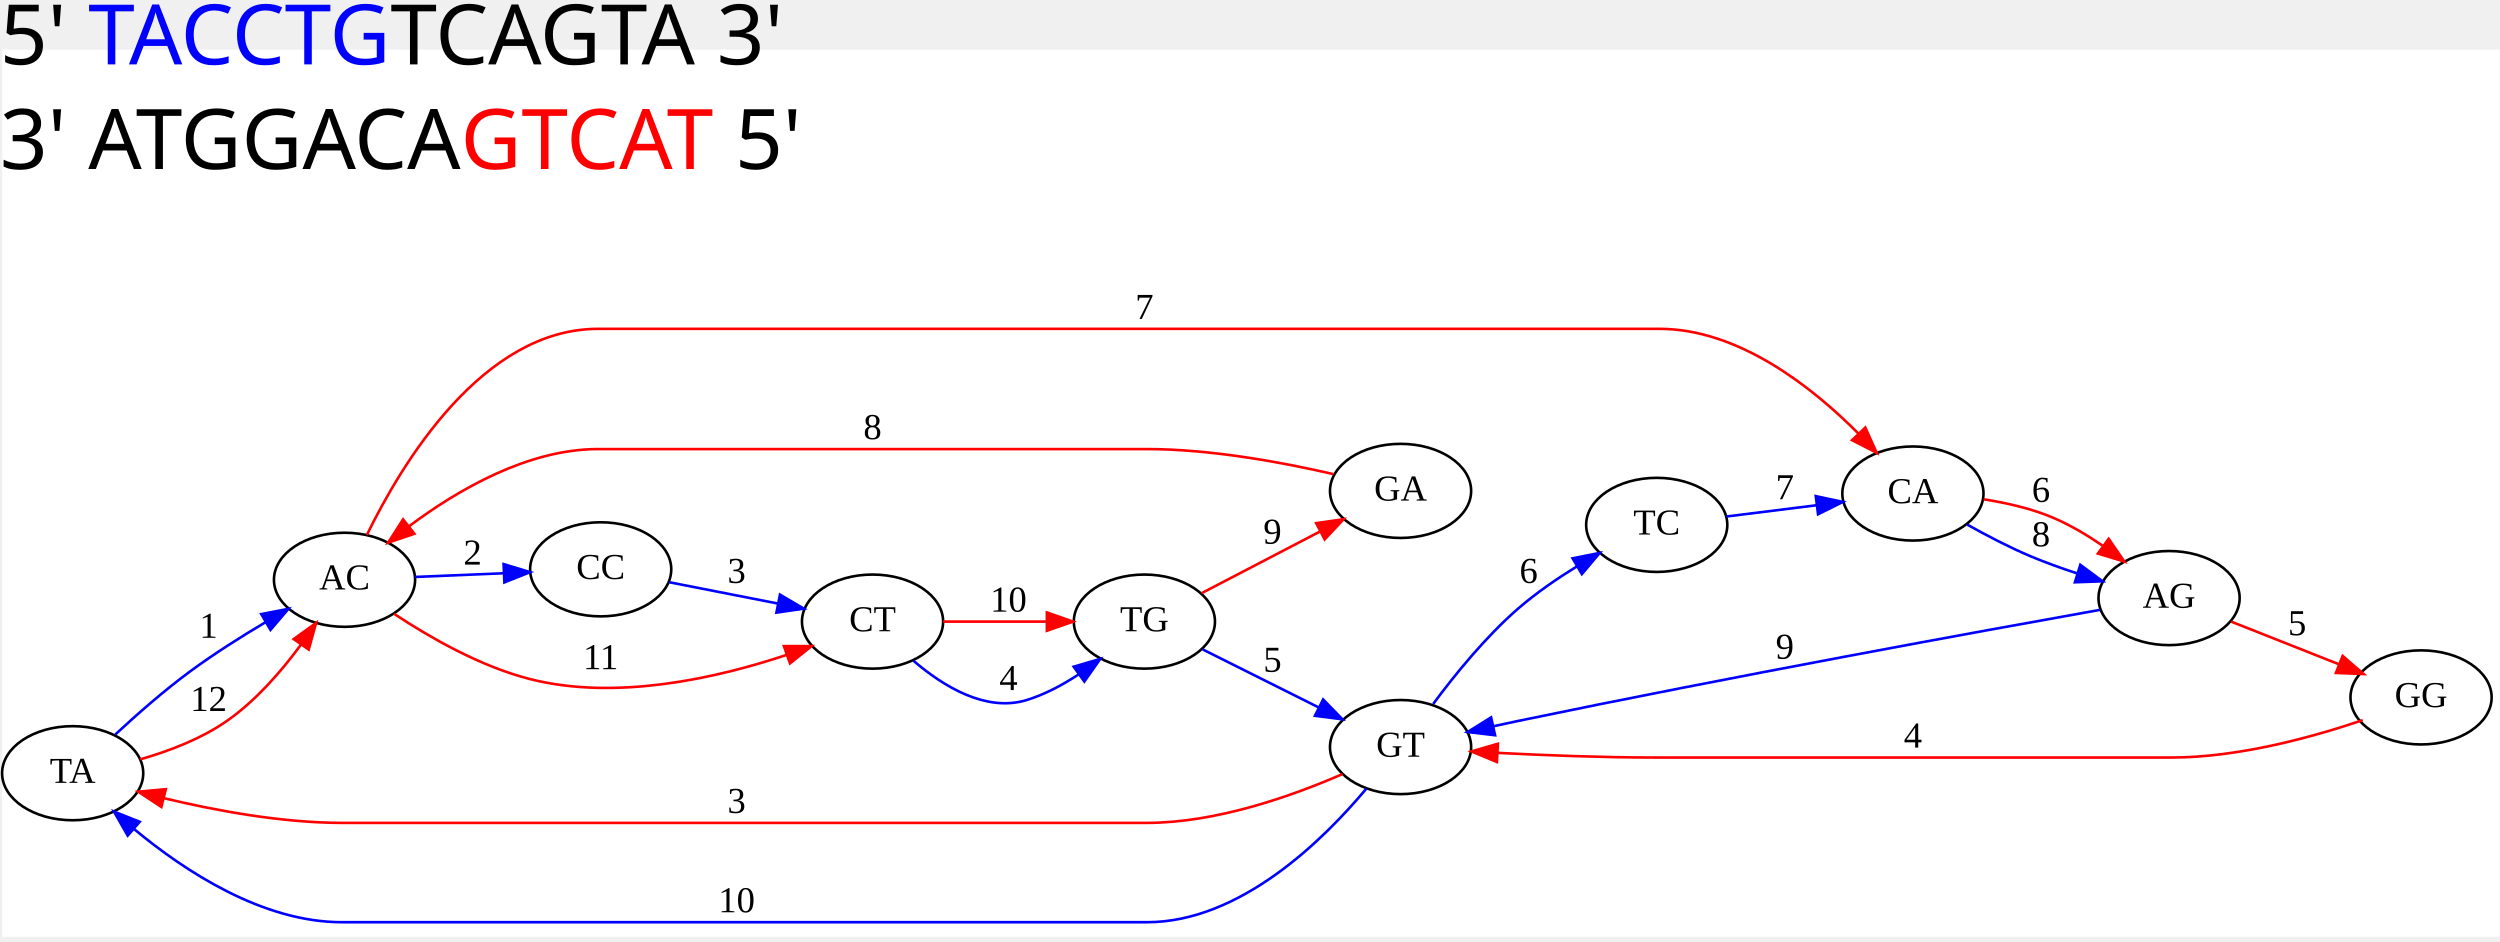
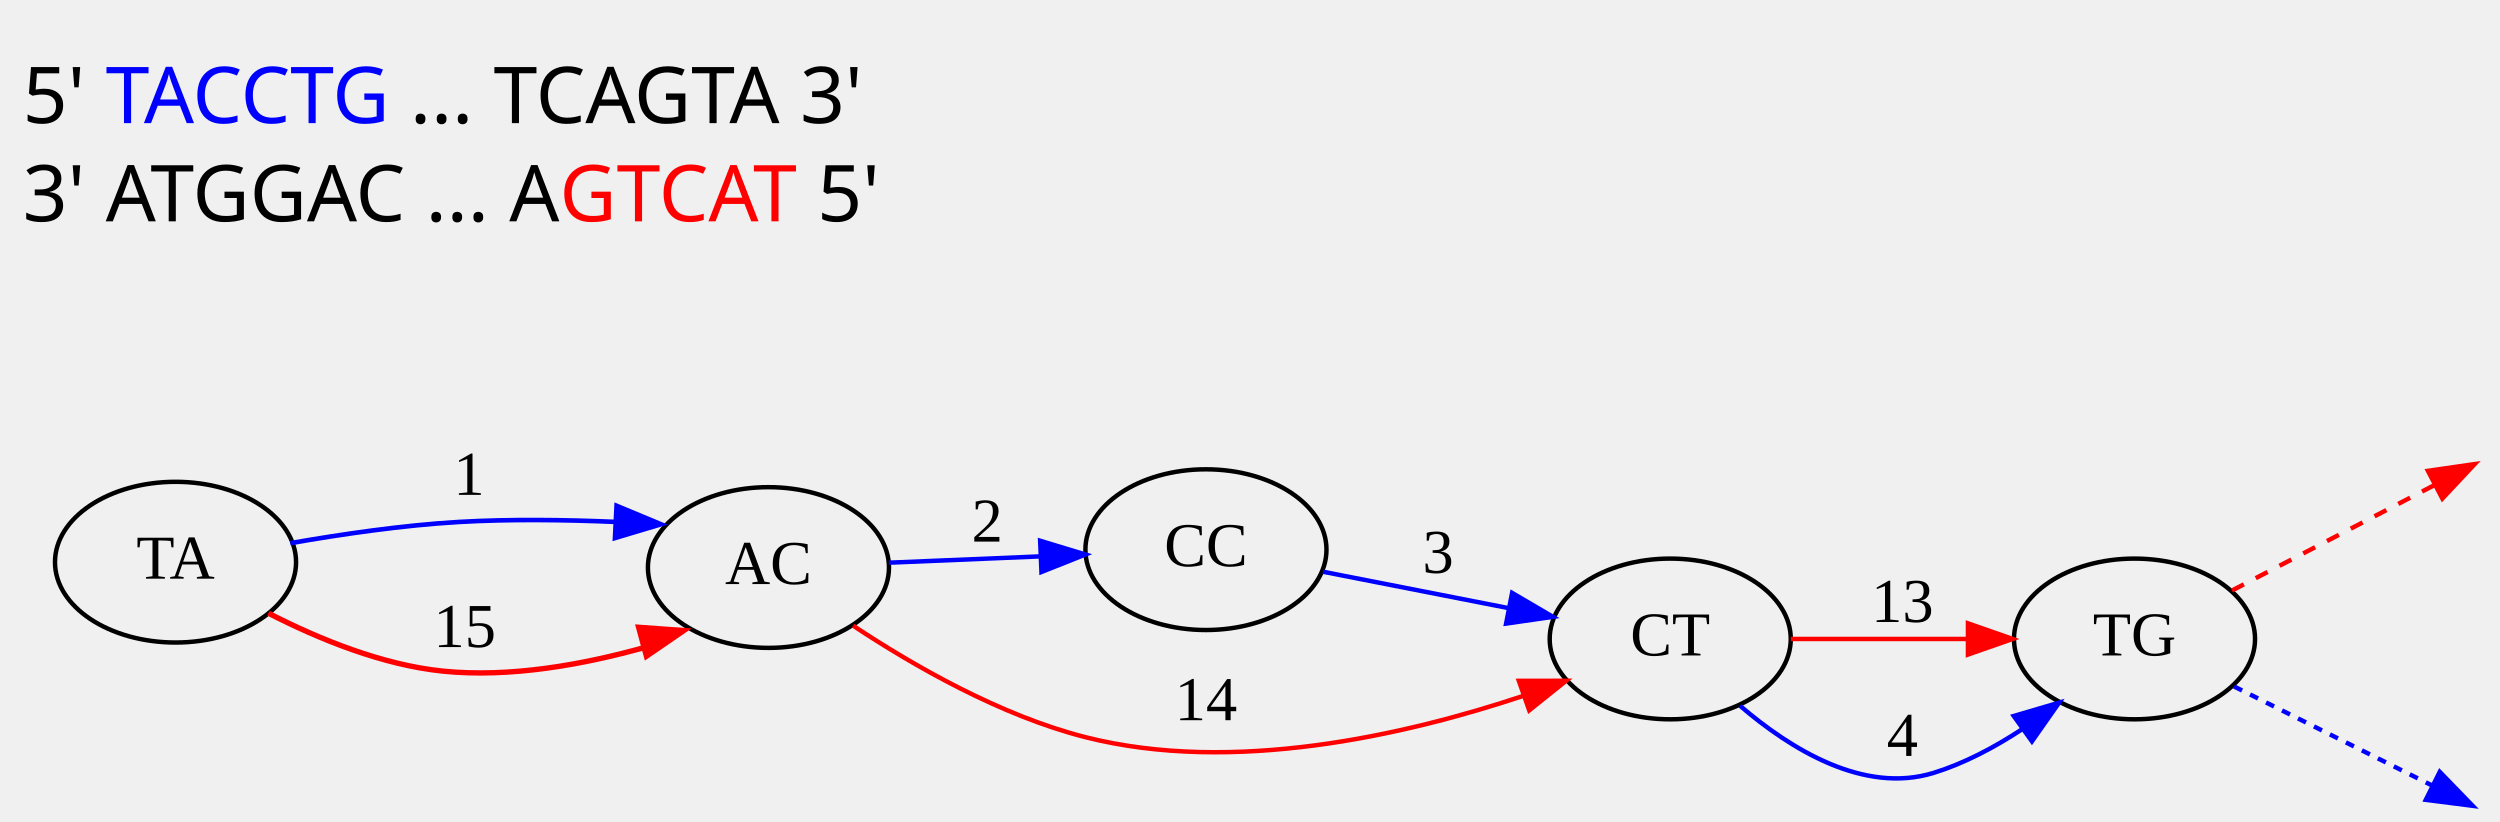
- <svg xmlns="http://www.w3.org/2000/svg" version="1.1" id="svg2" viewBox="0 0 956.4 360" height="450" width="1195.5">
+ <svg xmlns="http://www.w3.org/2000/svg" version="1.1" id="svg2" viewBox="0 0 560 184" height="230" width="700">
  <defs id="defs268" />
-   <polygon transform="matrix(0.9911086,0,0,1.346829,5.304116,350.9822)" points="-4,5 -4,-246 959,-246 959,5 -4,5 " id="polygon7" style="fill:#ffffff;stroke:#ffffff" />
-   <g transform="translate(0.8,352.8)" id="node1" class="node">
+   <g transform="translate(12.31733,182.9253)" id="node1" class="node">
    <ellipse cx="27" cy="-57" rx="27" ry="18" id="ellipse12" d="m 54,-57 c 0,9.941 -12.088,18 -27,18 -14.912,0 -27,-8.059 -27,-18 0,-9.941 12.088,-18 27,-18 14.912,0 27,8.059 27,18 z" style="fill:none;stroke:#000000" />
    <text x="27" y="-53.3" font-size="14.00" id="text14" style="font-size:14px;text-anchor:middle;font-family:'Times New Roman,serif'">TA</text>
  </g>
-   <g transform="translate(0.8,352.8)" id="node3" class="node">
+   <g transform="translate(41.13067,258.1253)" id="node3" class="node">
    <ellipse cx="131" cy="-131" rx="27" ry="18" id="ellipse19" d="m 158,-131 c 0,9.941 -12.088,18 -27,18 -14.912,0 -27,-8.059 -27,-18 0,-9.941 12.088,-18 27,-18 14.912,0 27,8.059 27,18 z" style="fill:none;stroke:#000000" />
    <text x="131" y="-127.3" font-size="14.00" id="text21" style="font-size:14px;text-anchor:middle;font-family:'Times New Roman,serif'">AC</text>
  </g>
-   <g transform="translate(0.8,352.8)" id="edge2" class="edge">
-     <path d="M 43.299,-71.806 C 51.504,-79.419 61.967,-88.622 72,-96 c 9.047,-6.653 19.414,-13.212 28.858,-18.822" id="path26" style="fill:none;stroke:#0000ff" />
-     <polygon points="102.672,-111.828 99.152,-117.879 99.152,-117.879 109.556,-119.882 " id="polygon28" style="fill:#0000ff;stroke:#0000ff" />
-     <text x="79" y="-108.8" font-size="14.00" id="text30" style="font-size:14px;text-anchor:middle;font-family:'Times New Roman,serif'">1</text>
+   <g id="g4045" transform="matrix(0.8507024,0.5653556,-0.5545659,0.8672537,113.7227,-80.52571)">
+     <path d="M 66.499,189.794 C 74.704,182.181 85.167,172.978 95.2,165.6 c 9.047,-6.653 19.414,-13.212 28.858,-18.822" id="path26" style="fill:none;stroke:#0000ff" />
+     <polygon transform="translate(23.2,261.6)" points="109.556,-119.882 102.672,-111.828 99.152,-117.879 99.152,-117.879 " id="polygon28" style="fill:#0000ff;stroke:#0000ff" />
  </g>
-   <g transform="translate(0.8,352.8)" id="edge22" class="edge">
-     <path d="M 52.837,-62.299 C 63.675,-65.405 76.132,-70.109 86,-77 c 11.077,-7.735 20.866,-19.003 28.381,-29.247" id="path35" style="fill:none;stroke:#ff0000" />
-     <polygon points="117.294,-104.305 111.55,-108.306 111.55,-108.306 120.137,-114.511 " id="polygon37" style="fill:#ff0000;stroke:#ff0000" />
-     <text x="79" y="-80.8" font-size="14.00" id="text39" style="font-size:14px;text-anchor:middle;font-family:'Times New Roman,serif'">12</text>
-   </g>
-   <g transform="translate(0.8,352.8)" id="node5" class="node">
+   <text style="font-size:14px;text-anchor:middle;font-family:'Times New Roman,serif'" id="text30" font-size="14.00" y="110.845" x="105.059">1</text>
+   <text style="font-size:14px;text-anchor:middle;font-family:'Times New Roman,serif'" id="text39" font-size="14.00" y="144.938" x="104.097">15</text>
+   <g transform="translate(41.13067,258.1253)" id="node5" class="node">
    <ellipse cx="229" cy="-135" rx="27" ry="18" id="ellipse44" d="m 256,-135 c 0,9.941 -12.088,18 -27,18 -14.912,0 -27,-8.059 -27,-18 0,-9.941 12.088,-18 27,-18 14.912,0 27,8.059 27,18 z" style="fill:none;stroke:#000000" />
    <text x="229" y="-131.3" font-size="14.00" id="text46" style="font-size:14px;text-anchor:middle;font-family:'Times New Roman,serif'">CC</text>
  </g>
-   <g transform="translate(0.8,352.8)" id="edge4" class="edge">
+   <g transform="translate(41.13067,258.1253)" id="edge4" class="edge">
    <path d="m 157.979,-132.082 c 10.459,-0.436 22.698,-0.946 33.992,-1.417" id="path51" style="fill:none;stroke:#0000ff" />
-     <polygon points="192.155,-130.003 191.863,-136.997 191.863,-136.997 202,-133.917 " id="polygon53" style="fill:#0000ff;stroke:#0000ff" />
+     <polygon points="191.863,-136.997 191.863,-136.997 202,-133.917 192.155,-130.003 " id="polygon53" style="fill:#0000ff;stroke:#0000ff" />
    <text x="180" y="-136.8" font-size="14.00" id="text55" style="font-size:14px;text-anchor:middle;font-family:'Times New Roman,serif'">2</text>
  </g>
-   <g transform="translate(0.8,352.8)" id="node7" class="node">
+   <g transform="translate(41.13067,258.1253)" id="node7" class="node">
    <ellipse cx="333" cy="-115" rx="27" ry="18" id="ellipse60" d="m 360,-115 c 0,9.941 -12.088,18 -27,18 -14.912,0 -27,-8.059 -27,-18 0,-9.941 12.088,-18 27,-18 14.912,0 27,8.059 27,18 z" style="fill:none;stroke:#000000" />
    <text x="333" y="-111.3" font-size="14.00" id="text62" style="font-size:14px;text-anchor:middle;font-family:'Times New Roman,serif'">CT</text>
  </g>
-   <g transform="translate(0.8,352.8)" id="edge24" class="edge">
+   <g transform="translate(41.13067,258.1253)" id="edge24" class="edge">
    <path d="m 149.959,-117.98 c 13.553,8.984 33.009,20.147 52.041,24.98 33.051,8.392 71.657,-0.432 98.161,-9.278" id="path67" style="fill:none;stroke:#ff0000" />
-     <polygon points="301.42,-99.01 299.095,-105.613 299.095,-105.613 309.69,-105.633 " id="polygon69" style="fill:#ff0000;stroke:#ff0000" />
-     <text x="229" y="-96.8" font-size="14.00" id="text71" style="font-size:14px;text-anchor:middle;font-family:'Times New Roman,serif'">11</text>
+     <polygon points="299.095,-105.613 299.095,-105.613 309.69,-105.633 301.42,-99.01 " id="polygon69" style="fill:#ff0000;stroke:#ff0000" />
+     <text x="229" y="-96.8" font-size="14.00" id="text71" style="font-size:14px;text-anchor:middle;font-family:'Times New Roman,serif'">14</text>
  </g>
-   <g transform="translate(0.8,352.8)" id="node15" class="node">
-     <ellipse cx="731" cy="-164" rx="27" ry="18" id="ellipse76" d="m 758,-164 c 0,9.941 -12.088,18 -27,18 -14.912,0 -27,-8.059 -27,-18 0,-9.941 12.088,-18 27,-18 14.912,0 27,8.059 27,18 z" style="fill:none;stroke:#000000" />
-     <text x="731" y="-160.3" font-size="14.00" id="text78" style="font-size:14px;text-anchor:middle;font-family:'Times New Roman,serif'">CA</text>
-   </g>
-   <g transform="translate(0.8,352.8)" id="edge32" class="edge">
-     <path d="M 139.557,-148.163 C 153.016,-175.776 183.924,-227 228,-227 c 0,0 0,0 406,0 30.177,0 58.232,22.028 76.123,40.033" id="path83" style="fill:none;stroke:#ff0000" />
-     <polygon points="707.721,-184.414 712.797,-189.234 712.797,-189.234 717.145,-179.573 " id="polygon85" style="fill:#ff0000;stroke:#ff0000" />
-     <text x="437" y="-230.8" font-size="14.00" id="text87" style="font-size:14px;text-anchor:middle;font-family:'Times New Roman,serif'">7</text>
-   </g>
-   <g transform="translate(0.8,352.8)" id="edge6" class="edge">
+   <g transform="translate(41.13067,258.1253)" id="edge6" class="edge">
    <path d="m 255.213,-130.056 c 12.505,2.452 27.817,5.454 41.469,8.131" id="path92" style="fill:none;stroke:#0000ff" />
-     <polygon points="296.236,-118.446 297.583,-125.315 297.583,-125.315 306.723,-119.956 " id="polygon94" style="fill:#0000ff;stroke:#0000ff" />
+     <polygon points="297.583,-125.315 297.583,-125.315 306.723,-119.956 296.236,-118.446 " id="polygon94" style="fill:#0000ff;stroke:#0000ff" />
    <text x="281" y="-129.8" font-size="14.00" id="text96" style="font-size:14px;text-anchor:middle;font-family:'Times New Roman,serif'">3</text>
  </g>
-   <g transform="translate(0.8,352.8)" id="node9" class="node">
+   <g transform="translate(41.13067,258.1253)" id="node9" class="node">
    <ellipse cx="437" cy="-115" rx="27" ry="18" id="ellipse101" d="m 464,-115 c 0,9.941 -12.088,18 -27,18 -14.912,0 -27,-8.059 -27,-18 0,-9.941 12.088,-18 27,-18 14.912,0 27,8.059 27,18 z" style="fill:none;stroke:#000000" />
    <text x="437" y="-111.3" font-size="14.00" id="text103" style="font-size:14px;text-anchor:middle;font-family:'Times New Roman,serif'">TG</text>
  </g>
-   <g transform="translate(0.8,352.8)" id="edge26" class="edge">
+   <g transform="translate(41.13067,258.1253)" id="edge26" class="edge">
    <path d="m 360.003,-115 c 12.016,0 26.491,0 39.571,0" id="path108" style="fill:none;stroke:#ff0000" />
-     <polygon points="399.69,-111.5 399.69,-118.5 399.69,-118.5 409.69,-115 " id="polygon110" style="fill:#ff0000;stroke:#ff0000" />
-     <text x="385" y="-118.8" font-size="14.00" id="text112" style="font-size:14px;text-anchor:middle;font-family:'Times New Roman,serif'">10</text>
+     <polygon points="399.69,-118.5 399.69,-118.5 409.69,-115 399.69,-111.5 " id="polygon110" style="fill:#ff0000;stroke:#ff0000" />
+     <text x="385" y="-118.8" font-size="14.00" id="text112" style="font-size:14px;text-anchor:middle;font-family:'Times New Roman,serif'">13</text>
  </g>
-   <g transform="translate(0.8,352.8)" id="edge8" class="edge">
+   <g transform="translate(41.13067,258.1253)" id="edge8" class="edge">
    <path d="M 348.633,-100.035 C 359.999,-90.282 376.4,-80.188 392,-85 c 6.886,-2.124 13.657,-5.735 19.745,-9.731" id="path117" style="fill:none;stroke:#0000ff" />
-     <polygon points="414.025,-92.06 409.945,-97.747 409.945,-97.747 420.11,-100.733 " id="polygon119" style="fill:#0000ff;stroke:#0000ff" />
+     <polygon points="409.945,-97.747 409.945,-97.747 420.11,-100.733 414.025,-92.06 " id="polygon119" style="fill:#0000ff;stroke:#0000ff" />
    <text x="385" y="-88.8" font-size="14.00" id="text121" style="font-size:14px;text-anchor:middle;font-family:'Times New Roman,serif'">4</text>
  </g>
-   <g transform="translate(0.8,352.8)" id="node11" class="node">
-     <ellipse cx="535" cy="-67" rx="27" ry="18" id="ellipse126" d="m 562,-67 c 0,9.941 -12.088,18 -27,18 -14.912,0 -27,-8.059 -27,-18 0,-9.941 12.088,-18 27,-18 14.912,0 27,8.059 27,18 z" style="fill:none;stroke:#000000" />
-     <text x="535" y="-63.3" font-size="14.00" id="text128" style="font-size:14px;text-anchor:middle;font-family:'Times New Roman,serif'">GT</text>
-   </g>
-   <g transform="translate(0.8,352.8)" id="edge10" class="edge">
-     <path d="m 459.306,-104.347 c 13.05,6.525 29.96,14.98 44.39,22.195" id="path133" style="fill:none;stroke:#0000ff" />
-     <polygon points="502.244,-78.965 505.375,-85.226 505.375,-85.226 512.754,-77.623 " id="polygon135" style="fill:#0000ff;stroke:#0000ff" />
-     <text x="486" y="-95.8" font-size="14.00" id="text137" style="font-size:14px;text-anchor:middle;font-family:'Times New Roman,serif'">5</text>
-   </g>
-   <g transform="translate(0.8,352.8)" id="node24" class="node">
-     <ellipse cx="535" cy="-165" rx="27" ry="18" id="ellipse142" d="m 562,-165 c 0,9.941 -12.088,18 -27,18 -14.912,0 -27,-8.059 -27,-18 0,-9.941 12.088,-18 27,-18 14.912,0 27,8.059 27,18 z" style="fill:none;stroke:#000000" />
-     <text x="535" y="-161.3" font-size="14.00" id="text144" style="font-size:14px;text-anchor:middle;font-family:'Times New Roman,serif'">GA</text>
-   </g>
-   <g transform="translate(0.8,352.8)" id="edge28" class="edge">
-     <path d="m 458.831,-125.849 c 13.209,-6.88 30.511,-15.891 45.185,-23.534" id="path149" style="fill:none;stroke:#ff0000" />
-     <polygon points="505.958,-146.448 502.724,-152.657 502.724,-152.657 513.21,-154.172 " id="polygon151" style="fill:#ff0000;stroke:#ff0000" />
-     <text x="486" y="-144.8" font-size="14.00" id="text153" style="font-size:14px;text-anchor:middle;font-family:'Times New Roman,serif'">9</text>
-   </g>
-   <g transform="translate(0.8,352.8)" id="edge40" class="edge">
-     <path d="M 512.82,-56.694 C 493.726,-48.359 464.638,-38 438,-38 c -308,0 -308,0 -308,0 -23.009,0 -48.451,-4.73 -68.169,-9.47" id="path158" style="fill:none;stroke:#ff0000" />
-     <polygon points="62.636,-50.877 60.926,-44.089 60.926,-44.089 52.084,-49.925 " id="polygon160" style="fill:#ff0000;stroke:#ff0000" />
-     <text x="281" y="-41.8" font-size="14.00" id="text162" style="font-size:14px;text-anchor:middle;font-family:'Times New Roman,serif'">3</text>
-   </g>
-   <g transform="translate(0.8,352.8)" id="edge20" class="edge">
-     <path d="M 521.932,-51.122 C 505.368,-31.309 473.568,0 438,0 130,0 130,0 130,0 99.647,0 69.931,-19.472 50.476,-35.654" id="path167" style="fill:none;stroke:#0000ff" />
-     <polygon points="52.641,-38.409 48.053,-33.123 48.053,-33.123 42.795,-42.321 " id="polygon169" style="fill:#0000ff;stroke:#0000ff" />
-     <text x="281" y="-3.8" font-size="14.00" id="text171" style="font-size:14px;text-anchor:middle;font-family:'Times New Roman,serif'">10</text>
-   </g>
-   <g transform="translate(0.8,352.8)" id="node13" class="node">
-     <ellipse cx="633" cy="-152" rx="27" ry="18" id="ellipse176" d="m 660,-152 c 0,9.941 -12.088,18 -27,18 -14.912,0 -27,-8.059 -27,-18 0,-9.941 12.088,-18 27,-18 14.912,0 27,8.059 27,18 z" style="fill:none;stroke:#000000" />
-     <text x="633" y="-148.3" font-size="14.00" id="text178" style="font-size:14px;text-anchor:middle;font-family:'Times New Roman,serif'">TC</text>
-   </g>
-   <g transform="translate(0.8,352.8)" id="edge12" class="edge">
-     <path d="m 547.483,-83.506 c 8.241,-11.121 20.053,-25.677 32.517,-36.494 6.79,-5.893 14.788,-11.393 22.449,-16.115" id="path183" style="fill:none;stroke:#0000ff" />
-     <polygon points="604.361,-133.179 600.804,-139.208 600.804,-139.208 611.195,-141.276 " id="polygon185" style="fill:#0000ff;stroke:#0000ff" />
-     <text x="584" y="-129.8" font-size="14.00" id="text187" style="font-size:14px;text-anchor:middle;font-family:'Times New Roman,serif'">6</text>
-   </g>
-   <g transform="translate(0.8,352.8)" id="edge14" class="edge">
-     <path d="m 659.726,-155.216 c 10.546,-1.318 22.935,-2.867 34.349,-4.293" id="path192" style="fill:none;stroke:#0000ff" />
-     <polygon points="694.714,-156.062 693.846,-163.008 693.846,-163.008 704.203,-160.775 " id="polygon194" style="fill:#0000ff;stroke:#0000ff" />
-     <text x="682" y="-161.8" font-size="14.00" id="text196" style="font-size:14px;text-anchor:middle;font-family:'Times New Roman,serif'">7</text>
-   </g>
-   <g transform="translate(0.8,352.8)" id="node17" class="node">
-     <ellipse cx="829" cy="-124" rx="27" ry="18" id="ellipse201" d="m 856,-124 c 0,9.941 -12.088,18 -27,18 -14.912,0 -27,-8.059 -27,-18 0,-9.941 12.088,-18 27,-18 14.912,0 27,8.059 27,18 z" style="fill:none;stroke:#000000" />
-     <text x="829" y="-120.3" font-size="14.00" id="text203" style="font-size:14px;text-anchor:middle;font-family:'Times New Roman,serif'">AG</text>
-   </g>
-   <g transform="translate(0.8,352.8)" id="edge34" class="edge">
-     <path d="m 758.024,-161.791 c 8.505,1.319 17.85,3.426 25.976,6.791 6.729,2.786 13.439,6.749 19.517,10.914" id="path208" style="fill:none;stroke:#ff0000" />
-     <polygon points="801.764,-141.032 805.897,-146.682 805.897,-146.682 811.901,-137.953 " id="polygon210" style="fill:#ff0000;stroke:#ff0000" />
-     <text x="780" y="-160.8" font-size="14.00" id="text212" style="font-size:14px;text-anchor:middle;font-family:'Times New Roman,serif'">6</text>
-   </g>
-   <g transform="translate(0.8,352.8)" id="edge16" class="edge">
-     <path d="m 751.732,-152.137 c 7.443,4.179 16.09,8.69 24.268,12.137 5.632,2.374 11.738,4.57 17.72,6.526" id="path217" style="fill:none;stroke:#0000ff" />
-     <polygon points="792.975,-130.04 795.051,-136.726 795.051,-136.726 803.563,-130.418 " id="polygon219" style="fill:#0000ff;stroke:#0000ff" />
-     <text x="780" y="-143.8" font-size="14.00" id="text221" style="font-size:14px;text-anchor:middle;font-family:'Times New Roman,serif'">8</text>
-   </g>
-   <g transform="translate(0.8,352.8)" id="edge18" class="edge">
-     <path d="M 802.592,-119.498 C 757.616,-111.459 661.083,-93.891 580,-77 c -3.046,0.635 -6.206,1.313 -9.371,2.006" id="path226" style="fill:none;stroke:#0000ff" />
-     <polygon points="569.631,-78.357 571.155,-71.525 571.155,-71.525 560.633,-72.764 " id="polygon228" style="fill:#0000ff;stroke:#0000ff" />
-     <text x="682" y="-100.8" font-size="14.00" id="text230" style="font-size:14px;text-anchor:middle;font-family:'Times New Roman,serif'">9</text>
-   </g>
-   <g transform="translate(-0.8,352.8)" id="node29" class="node">
-     <ellipse cx="927" cy="-86" rx="27" ry="18" id="ellipse235" d="m 954,-86 c 0,9.941 -12.088,18 -27,18 -14.912,0 -27,-8.059 -27,-18 0,-9.941 12.088,-18 27,-18 14.912,0 27,8.059 27,18 z" style="fill:none;stroke:#000000" />
-     <text x="927" y="-82.3" font-size="14.00" id="text237" style="font-size:14px;text-anchor:middle;font-family:'Times New Roman,serif'">GG</text>
-   </g>
-   <g transform="translate(0.8,352.8)" id="edge36" class="edge">
-     <path d="m 852.751,-114.995 c 12.314,4.875 27.728,10.976 41.235,16.323" id="path242" style="fill:none;stroke:#ff0000" />
-     <polygon points="892.826,-95.367 895.403,-101.876 895.403,-101.876 903.413,-94.941 " id="polygon244" style="fill:#ff0000;stroke:#ff0000" />
-     <text x="878" y="-109.8" font-size="14.00" id="text246" style="font-size:14px;text-anchor:middle;font-family:'Times New Roman,serif'">5</text>
-   </g>
-   <g transform="translate(0.8,352.8)" id="edge30" class="edge">
-     <path d="M 509.325,-171.416 C 490.044,-175.867 462.5,-181 438,-181 c -210,0 -210,0 -210,0 -26.929,0 -53.792,15.668 -72.224,29.462" id="path251" style="fill:none;stroke:#ff0000" />
-     <polygon points="153.396,-154.119 157.715,-148.611 157.715,-148.611 147.686,-145.194 " id="polygon253" style="fill:#ff0000;stroke:#ff0000" />
-     <text x="333" y="-184.8" font-size="14.00" id="text255" style="font-size:14px;text-anchor:middle;font-family:'Times New Roman,serif'">8</text>
-   </g>
-   <g transform="translate(0.8,352.8)" id="edge38" class="edge">
-     <path d="M 903.09,-77.305 C 883.868,-70.791 855.536,-63 830,-63 c -198,0 -198,0 -198,0 -19.801,0 -41.879,-0.86 -59.866,-1.782" id="path260" style="fill:none;stroke:#ff0000" />
-     <polygon points="572.239,-68.282 571.861,-61.292 571.861,-61.292 562.065,-65.327 " id="polygon262" style="fill:#ff0000;stroke:#ff0000" />
-     <text x="731" y="-66.8" font-size="14.00" id="text264" style="font-size:14px;text-anchor:middle;font-family:'Times New Roman,serif'">4</text>
-   </g>
-   <text xml:space="preserve" style="font-size:32px;font-style:normal;font-weight:normal;line-height:125%;letter-spacing:0px;word-spacing:0px;fill:#000000;fill-opacity:1;stroke:none;font-family:Sans" x="-0.053" y="24.649" id="text3984">
-     <tspan id="tspan3986" x="-0.053" y="24.649">5' <tspan style="fill:#0000ff" id="tspan3990">TACCTG</tspan>TCAGTA 3'</tspan>
-     <tspan x="-0.053" y="64.649" id="tspan3988">3' ATGGACA<tspan style="fill:#ff0000" id="tspan3992">GTCAT </tspan>5'</tspan>
+   <path style="fill:none;stroke:#0000ff;stroke-width:1;stroke-miterlimit:4;stroke-dasharray:2, 2;stroke-dashoffset:0" id="path133" d="m 500.437,153.778 c 13.05,6.525 29.96,14.98 44.39,22.195" />
+   <polygon style="fill:#0000ff;stroke:#0000ff" id="polygon135" points="512.754,-77.623 502.244,-78.965 505.375,-85.226 505.375,-85.226 " transform="translate(41.13067,258.1253)" />
+   <path style="fill:none;stroke:#ff0000;stroke-width:1;stroke-miterlimit:4;stroke-dasharray:3, 3;stroke-dashoffset:0" id="path149" d="m 499.962,132.276 c 13.209,-6.88 30.511,-15.891 45.185,-23.534" />
+   <polygon style="fill:#ff0000;stroke:#ff0000" id="polygon151" points="513.21,-154.172 505.958,-146.448 502.724,-152.657 502.724,-152.657 " transform="translate(41.13067,258.1253)" />
+   <text xml:space="preserve" style="font-size:32px;font-style:normal;font-weight:normal;line-height:125%;letter-spacing:0px;word-spacing:0px;fill:#000000;fill-opacity:1;stroke:none;font-family:Sans" x="5.077" y="27.575" id="text3984">
+     <tspan id="tspan3986" x="5.077" y="27.575" style="font-size:17.6px">5' <tspan style="font-size:17.6px;fill:#0000ff" id="tspan3990">TACCTG </tspan>... TCAGTA 3'</tspan>
+     <tspan x="5.077" y="49.575" id="tspan3988" style="font-size:17.6px">3' ATGGAC ... A<tspan style="font-size:17.6px;fill:#ff0000" id="tspan3992">GTCAT </tspan>5'</tspan>
  </text>
+   <path style="fill:none;stroke:#ff0000;stroke-width:1.202" id="path35-0" d="m 60.13,137.362 c 11.541,5.916 25.624,11.595 39.059,12.968 15.081,1.541 31.602,-1.476 45.432,-5.367" />
+   <polygon style="fill:#ff0000;stroke:#ff0000" id="polygon37-9" points="111.55,-108.306 111.55,-108.306 120.137,-114.511 117.294,-104.305 " transform="matrix(0.7660444,0.6427876,-0.6427876,0.7660444,-12.15461,151.6632)" />
</svg>
